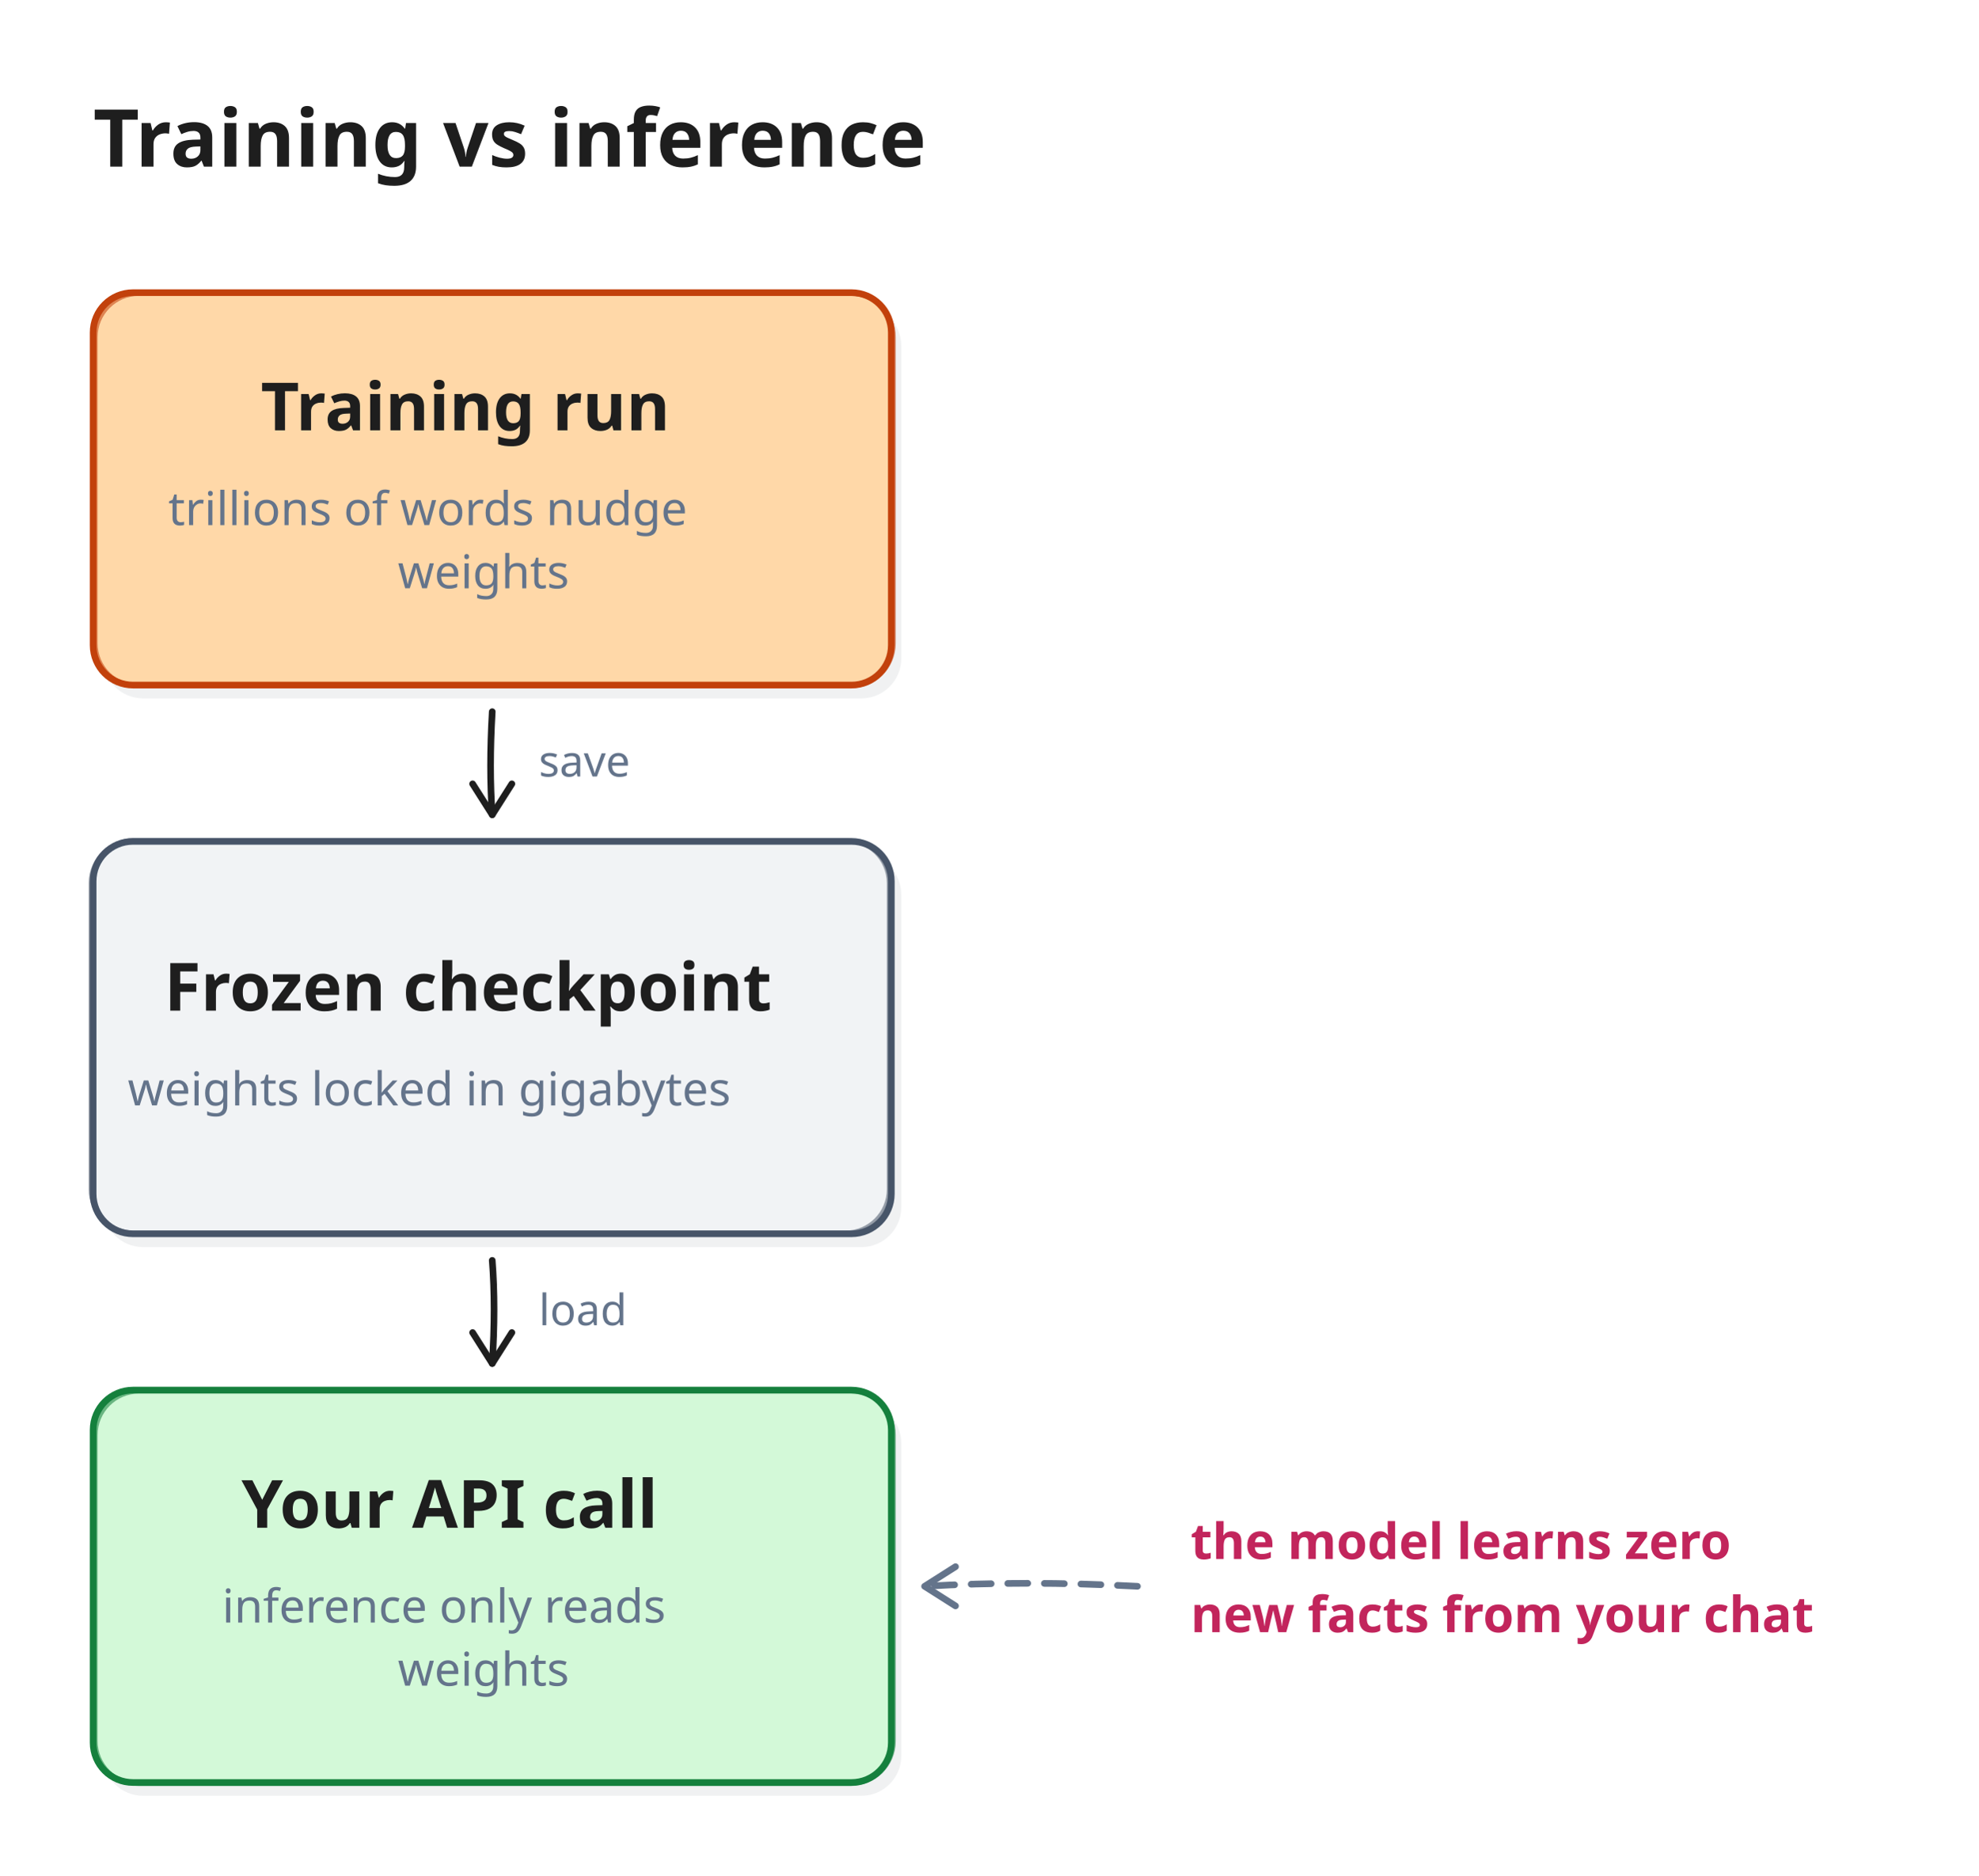
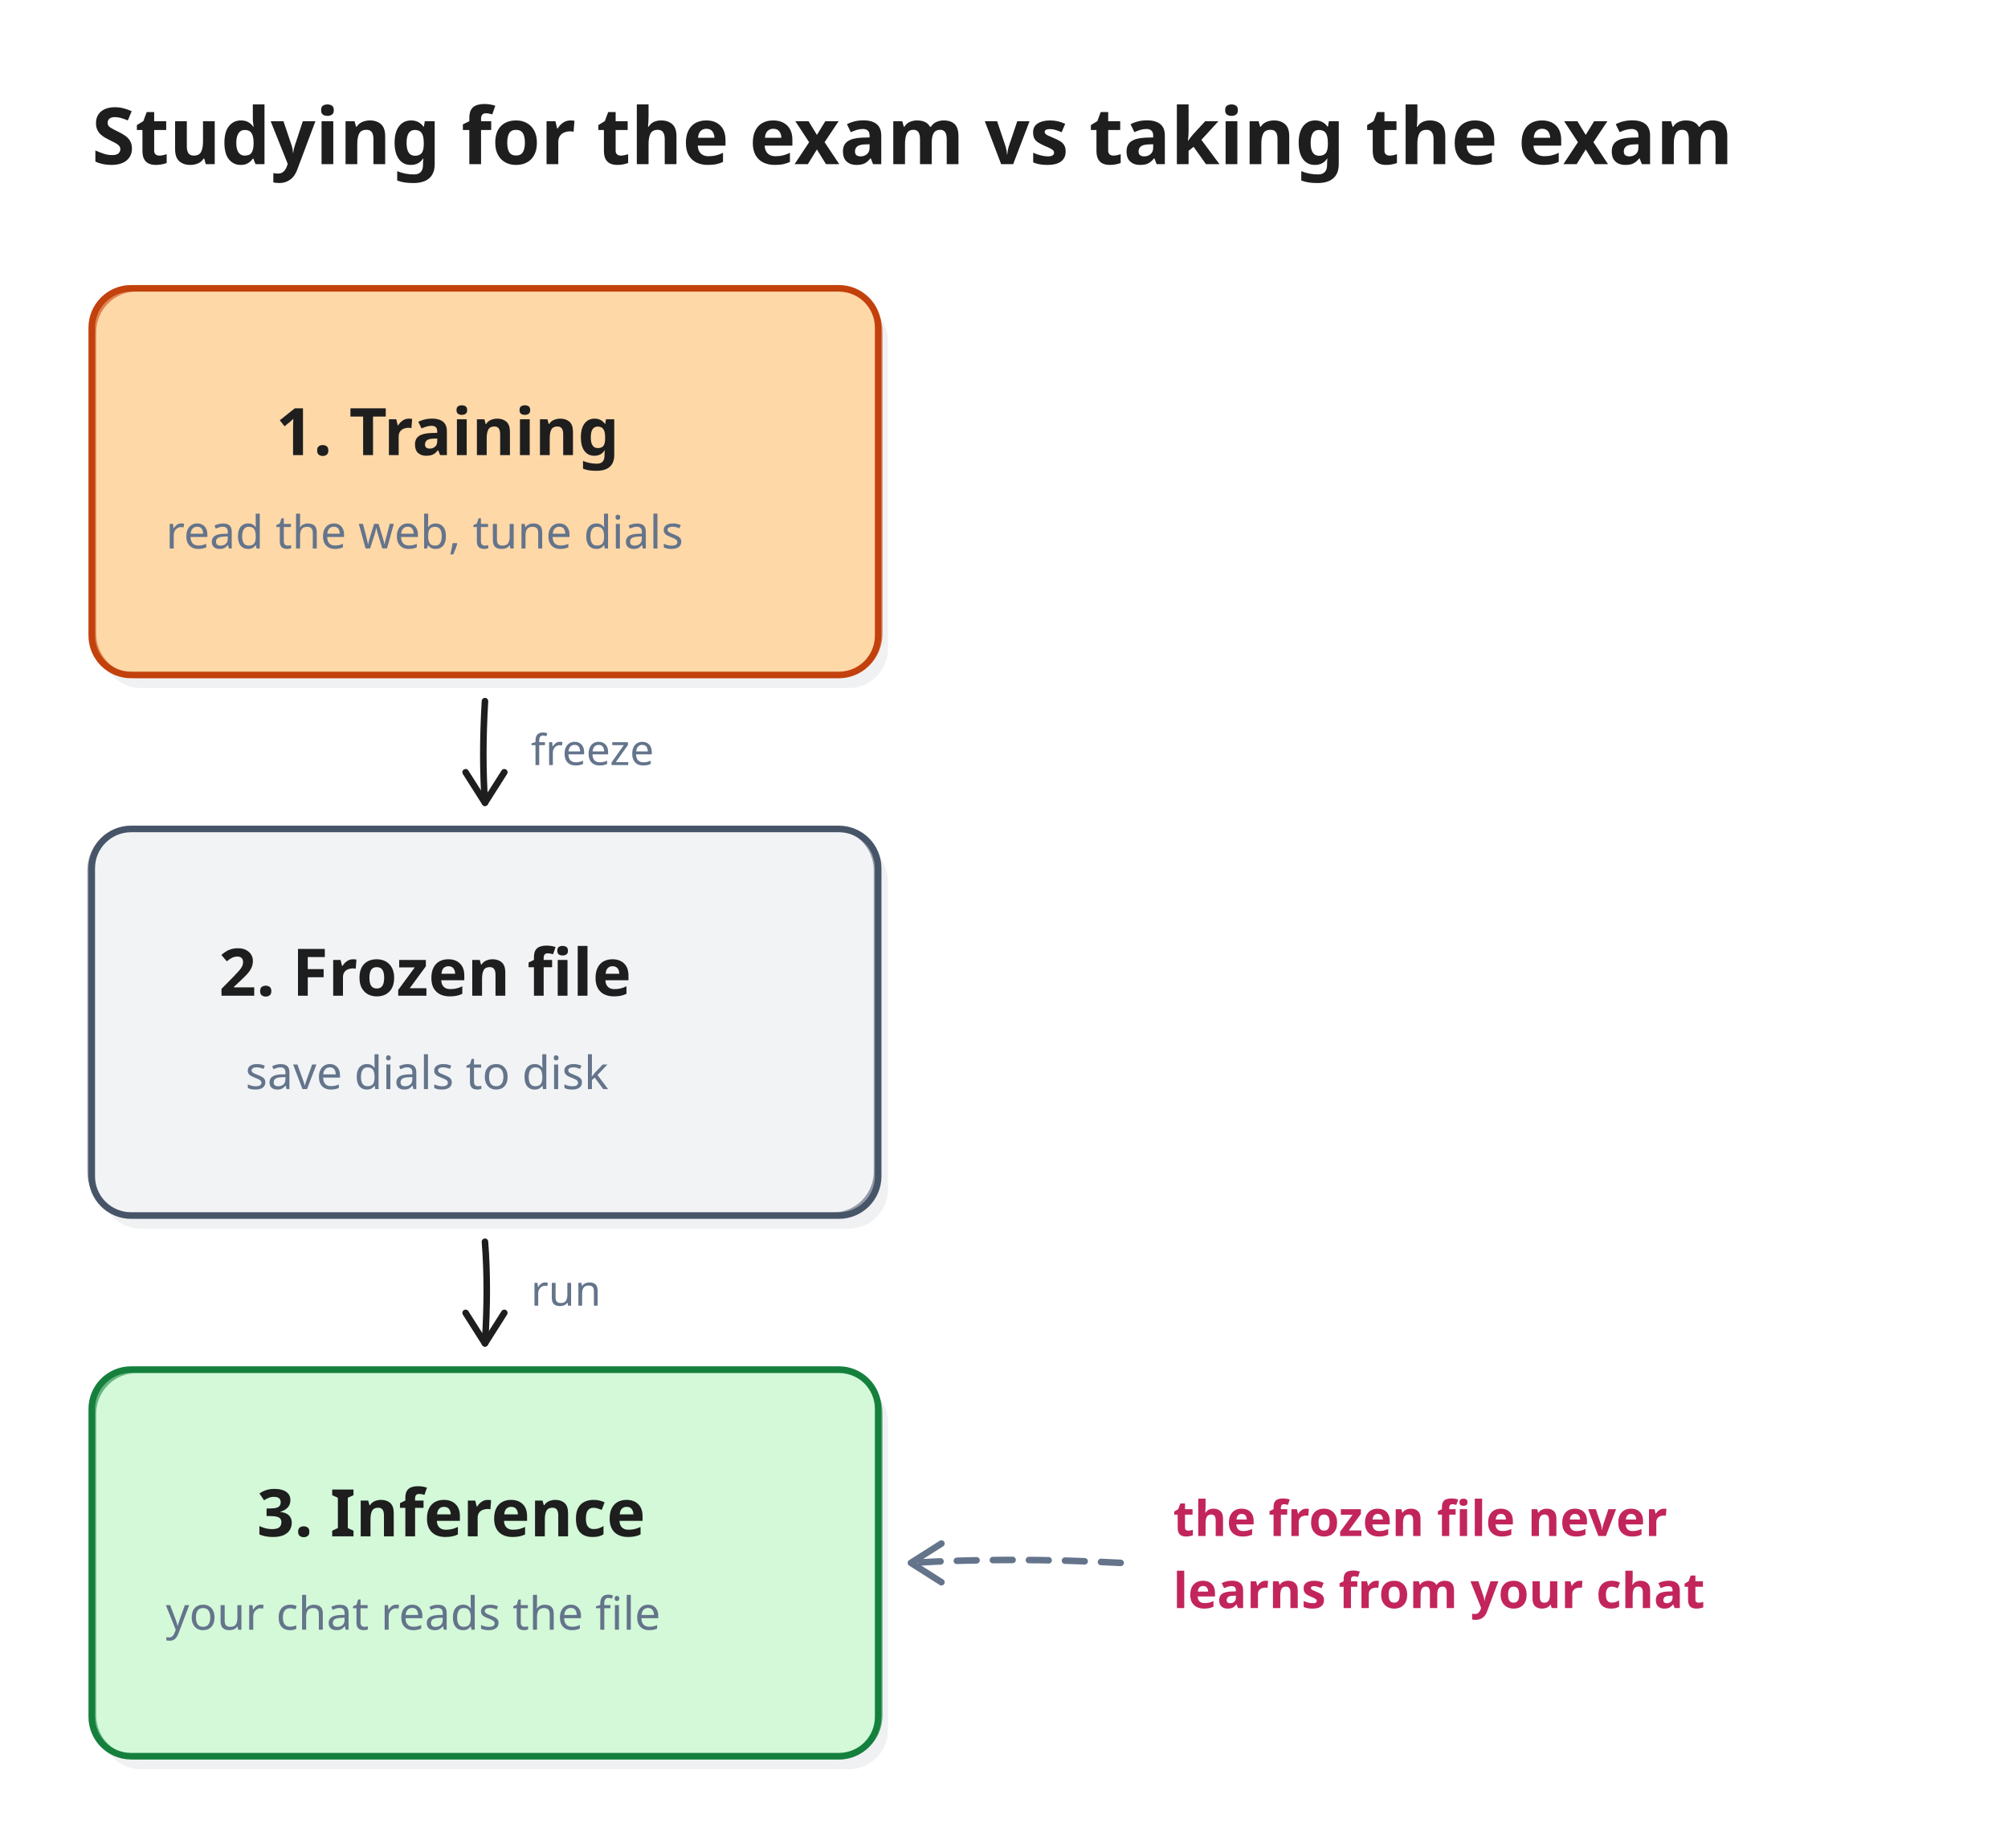
- <svg xmlns="http://www.w3.org/2000/svg" viewBox="-28.0 -28.0 594.8 564.0" width="100%" height="auto" class="excalidraw-svg">
+ <svg xmlns="http://www.w3.org/2000/svg" viewBox="-28.0 -28.0 612.8 564.0" width="100%" height="auto" class="excalidraw-svg">
  <defs>
    <style>
.excalidraw-text { font-family: "Virgil", "Comic Neue", "Caveat", "Segoe Print", "Bradley Hand", ui-rounded, sans-serif; }
</style>
  </defs>
-   <text x="0.0" y="22.1" font-size="24" font-weight="700" fill="#1e1e1e" class="excalidraw-text">Training vs inference</text>
+   <text x="0.0" y="22.1" font-size="24" font-weight="700" fill="#1e1e1e" class="excalidraw-text">Studying for the exam vs taking the exam</text>
  <rect x="3.0" y="64.0" width="240.0" height="118.0" rx="12" fill="#0f172a" fill-opacity="0.06" />
  <rect x="0.0" y="60.0" width="240.0" height="118.0" rx="12" fill="#ffd8a8" stroke="#c2410c" stroke-width="2" />
  <rect x="0.8" y="60.4" width="240.0" height="118.0" rx="13" fill="none" stroke="#c2410c" stroke-width="1.1" stroke-opacity="0.55" />
-   <text x="50.4" y="101.4" font-size="20" font-weight="700" fill="#1e1e1e" class="excalidraw-text">Training run</text>
-   <text x="22.6" y="129.9" font-size="14" font-weight="500" fill="#64748b" class="excalidraw-text">trillions of words nudge</text>
-   <text x="91.6" y="148.9" font-size="14" font-weight="500" fill="#64748b" class="excalidraw-text">weights</text>
+   <text x="56.2" y="110.9" font-size="20" font-weight="700" fill="#1e1e1e" class="excalidraw-text">1. Training</text>
+   <text x="22.6" y="139.4" font-size="14" font-weight="500" fill="#64748b" class="excalidraw-text">read the web, tune dials</text>
  <rect x="3.0" y="229.0" width="240.0" height="118.0" rx="12" fill="#0f172a" fill-opacity="0.06" />
  <rect x="0.0" y="225.0" width="240.0" height="118.0" rx="12" fill="#f1f3f5" stroke="#475569" stroke-width="2" />
  <rect x="-0.8" y="224.6" width="240.0" height="118.0" rx="13" fill="none" stroke="#475569" stroke-width="1.1" stroke-opacity="0.55" />
-   <text x="21.4" y="275.9" font-size="20" font-weight="700" fill="#1e1e1e" class="excalidraw-text">Frozen checkpoint</text>
-   <text x="10.4" y="304.4" font-size="14" font-weight="500" fill="#64748b" class="excalidraw-text">weights locked in gigabytes</text>
+   <text x="38.8" y="275.9" font-size="20" font-weight="700" fill="#1e1e1e" class="excalidraw-text">2. Frozen file</text>
+   <text x="46.9" y="304.4" font-size="14" font-weight="500" fill="#64748b" class="excalidraw-text">save dials to disk</text>
  <rect x="3.0" y="394.0" width="240.0" height="118.0" rx="12" fill="#0f172a" fill-opacity="0.06" />
  <rect x="0.0" y="390.0" width="240.0" height="118.0" rx="12" fill="#d3f9d8" stroke="#15803d" stroke-width="2" />
  <rect x="0.8" y="390.5" width="240.0" height="118.0" rx="13" fill="none" stroke="#15803d" stroke-width="1.1" stroke-opacity="0.55" />
-   <text x="44.6" y="431.4" font-size="20" font-weight="700" fill="#1e1e1e" class="excalidraw-text">Your API call</text>
-   <text x="38.8" y="459.9" font-size="14" font-weight="500" fill="#64748b" class="excalidraw-text">inference only reads</text>
-   <text x="91.6" y="478.9" font-size="14" font-weight="500" fill="#64748b" class="excalidraw-text">weights</text>
+   <text x="50.4" y="440.9" font-size="20" font-weight="700" fill="#1e1e1e" class="excalidraw-text">3. Inference</text>
+   <text x="22.6" y="469.4" font-size="14" font-weight="500" fill="#64748b" class="excalidraw-text">your chat reads the file</text>
  <path d="M 120.0 186.0 Q 119.0 203.1 120.0 217.0" fill="none" stroke="#1e1e1e" stroke-width="2" stroke-linecap="round" stroke-linejoin="round" />
  <path d="M 114.1 207.7 L 120.0 217.0 L 125.9 207.7" fill="none" stroke="#1e1e1e" stroke-width="2" stroke-linecap="round" stroke-linejoin="round" />
-   <text x="134.0" y="205.5" font-size="13" font-weight="500" fill="#64748b" class="excalidraw-text">save</text>
+   <text x="134.0" y="205.5" font-size="13" font-weight="500" fill="#64748b" class="excalidraw-text">freeze</text>
  <path d="M 120.0 351.0 Q 121.1 365.0 120.0 382.0" fill="none" stroke="#1e1e1e" stroke-width="2" stroke-linecap="round" stroke-linejoin="round" />
  <path d="M 114.1 372.7 L 120.0 382.0 L 125.9 372.7" fill="none" stroke="#1e1e1e" stroke-width="2" stroke-linecap="round" stroke-linejoin="round" />
-   <text x="134.0" y="370.5" font-size="13" font-weight="500" fill="#64748b" class="excalidraw-text">load</text>
-   <text x="330.0" y="440.8" font-size="15" font-weight="600" fill="#c2255c" class="excalidraw-text">the model learns zero</text>
-   <text x="330.0" y="462.8" font-size="15" font-weight="600" fill="#c2255c" class="excalidraw-text">new facts from your chat</text>
+   <text x="134.0" y="370.5" font-size="13" font-weight="500" fill="#64748b" class="excalidraw-text">run</text>
+   <text x="330.0" y="440.8" font-size="15" font-weight="600" fill="#c2255c" class="excalidraw-text">the frozen file never</text>
+   <text x="330.0" y="462.8" font-size="15" font-weight="600" fill="#c2255c" class="excalidraw-text">learns from your chat</text>
  <path d="M 314.0 449.0 Q 280.3 447.2 250.0 449.0" fill="none" stroke="#64748b" stroke-width="2" stroke-linecap="round" stroke-linejoin="round" stroke-dasharray="6 5" />
  <path d="M 259.3 443.1 L 250.0 449.0 L 259.3 454.9" fill="none" stroke="#64748b" stroke-width="2" stroke-linecap="round" stroke-linejoin="round" />
</svg>
